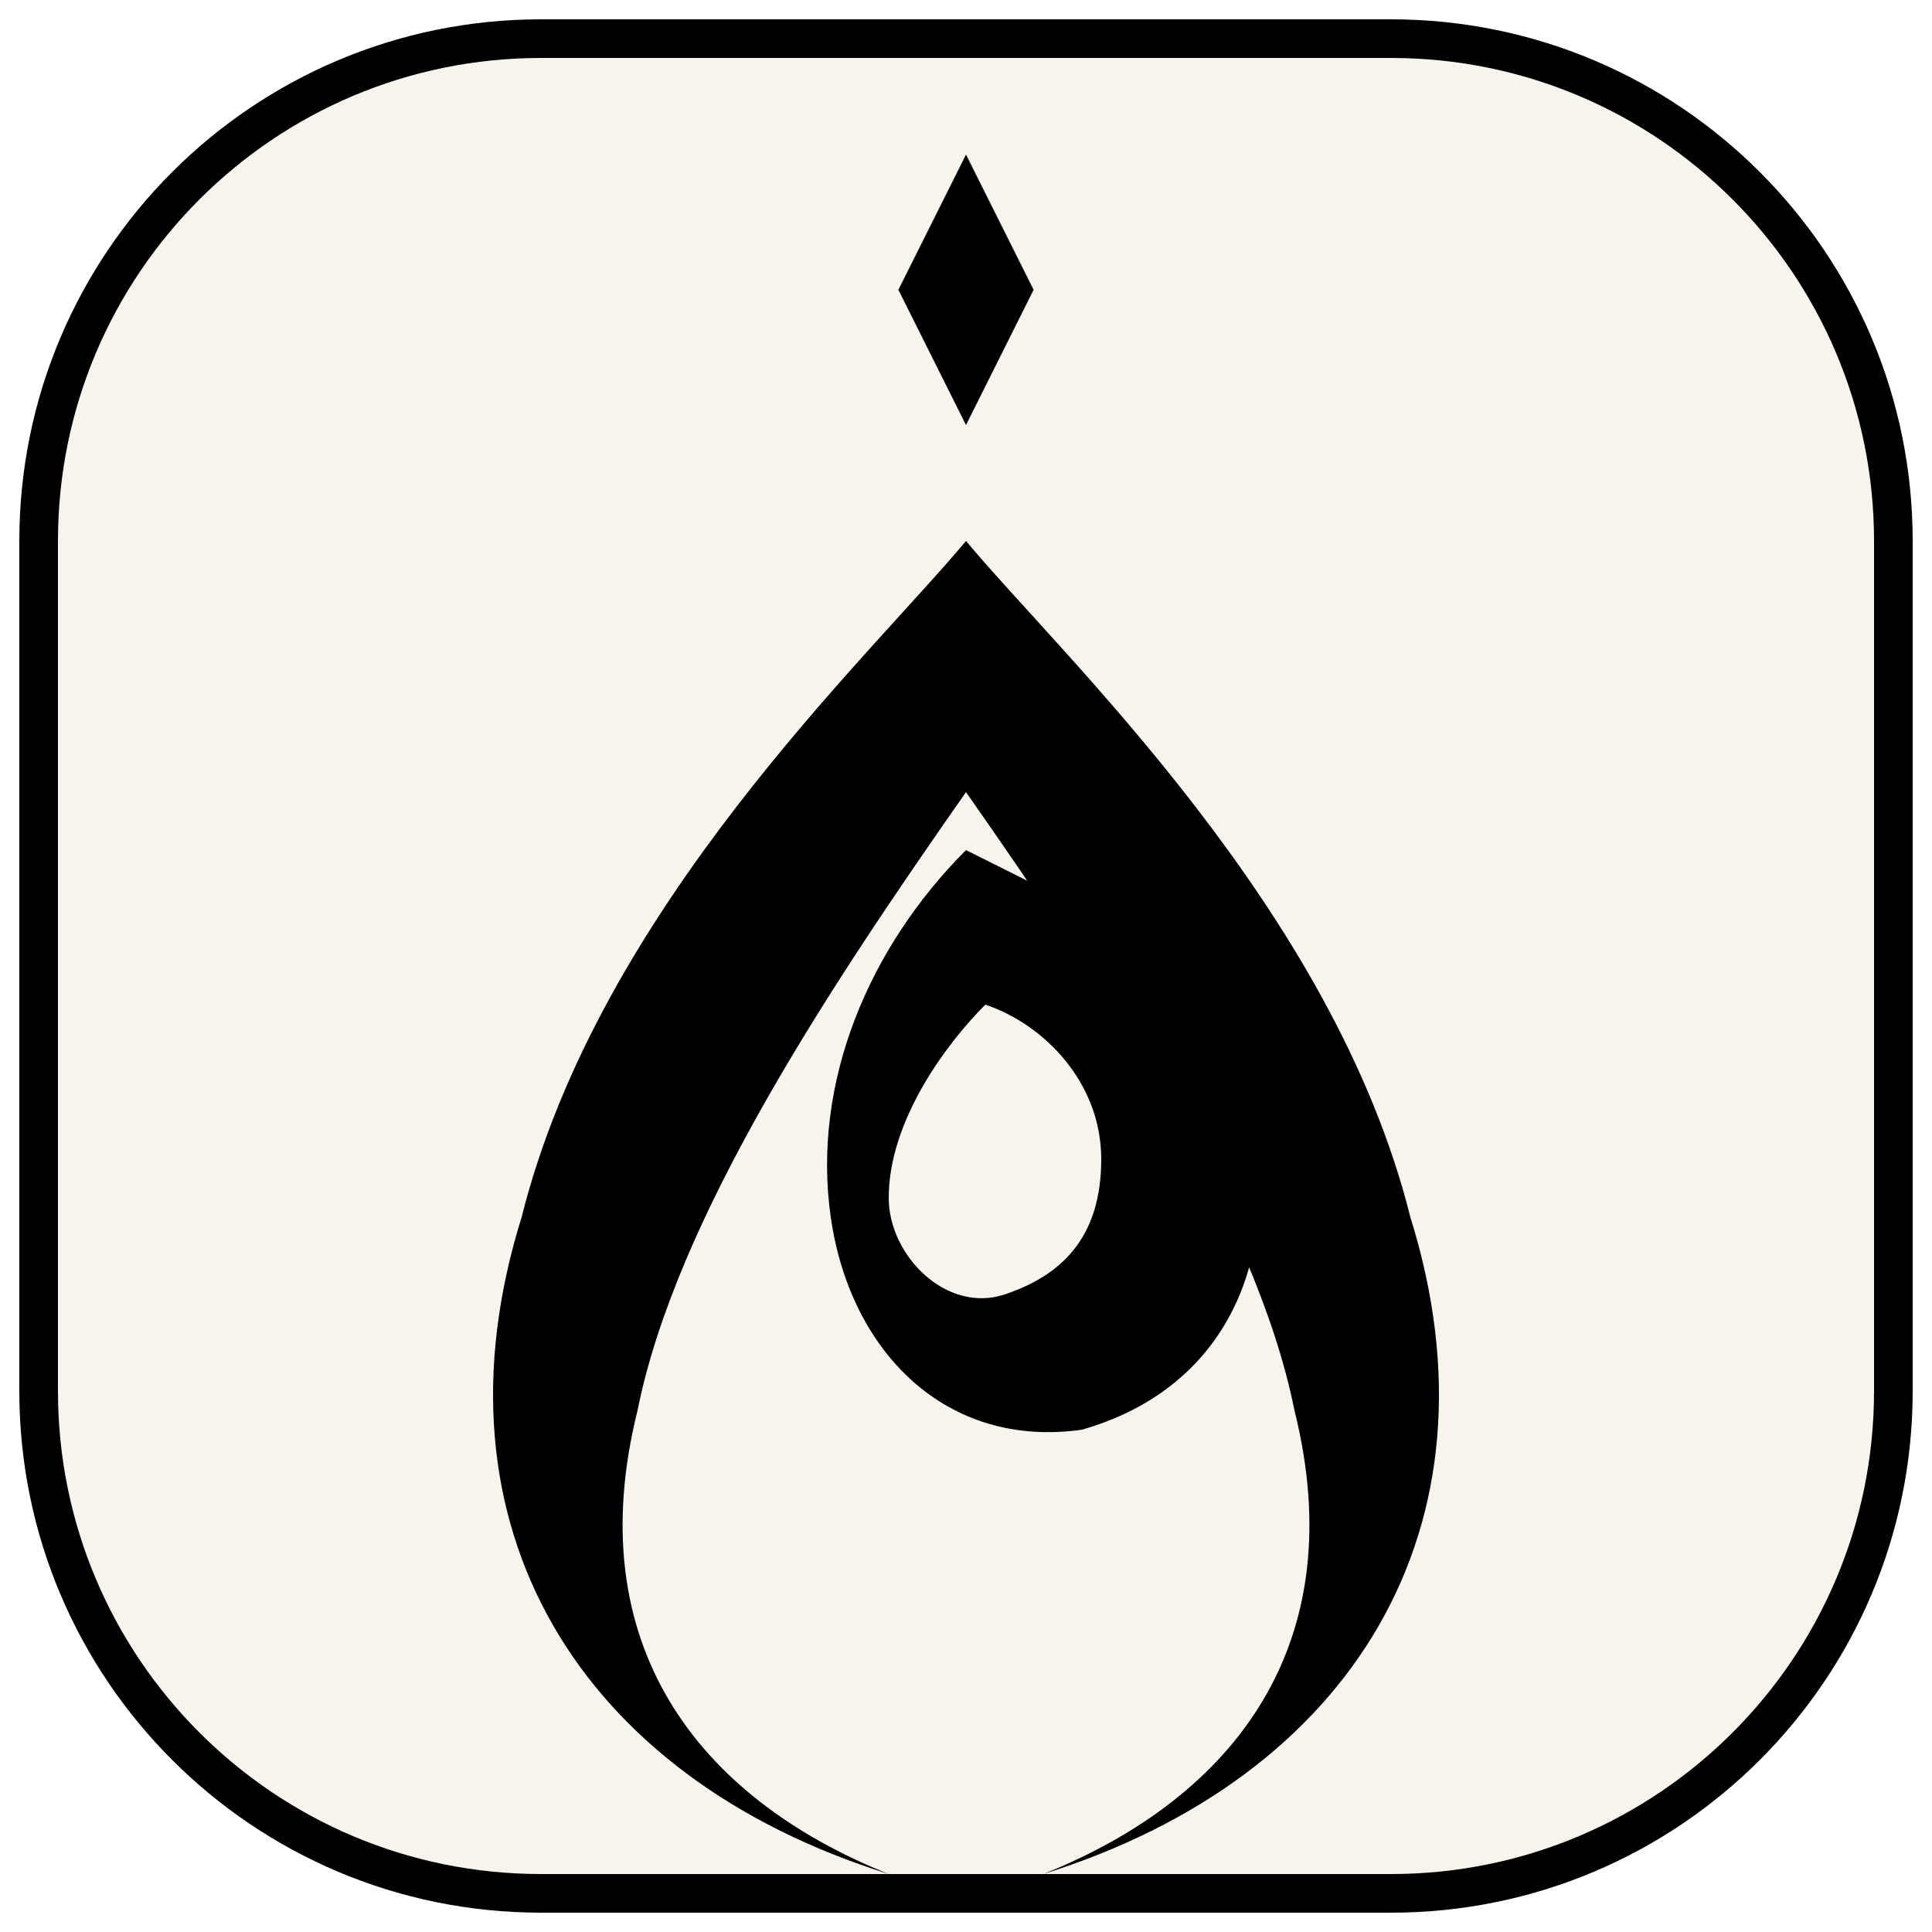
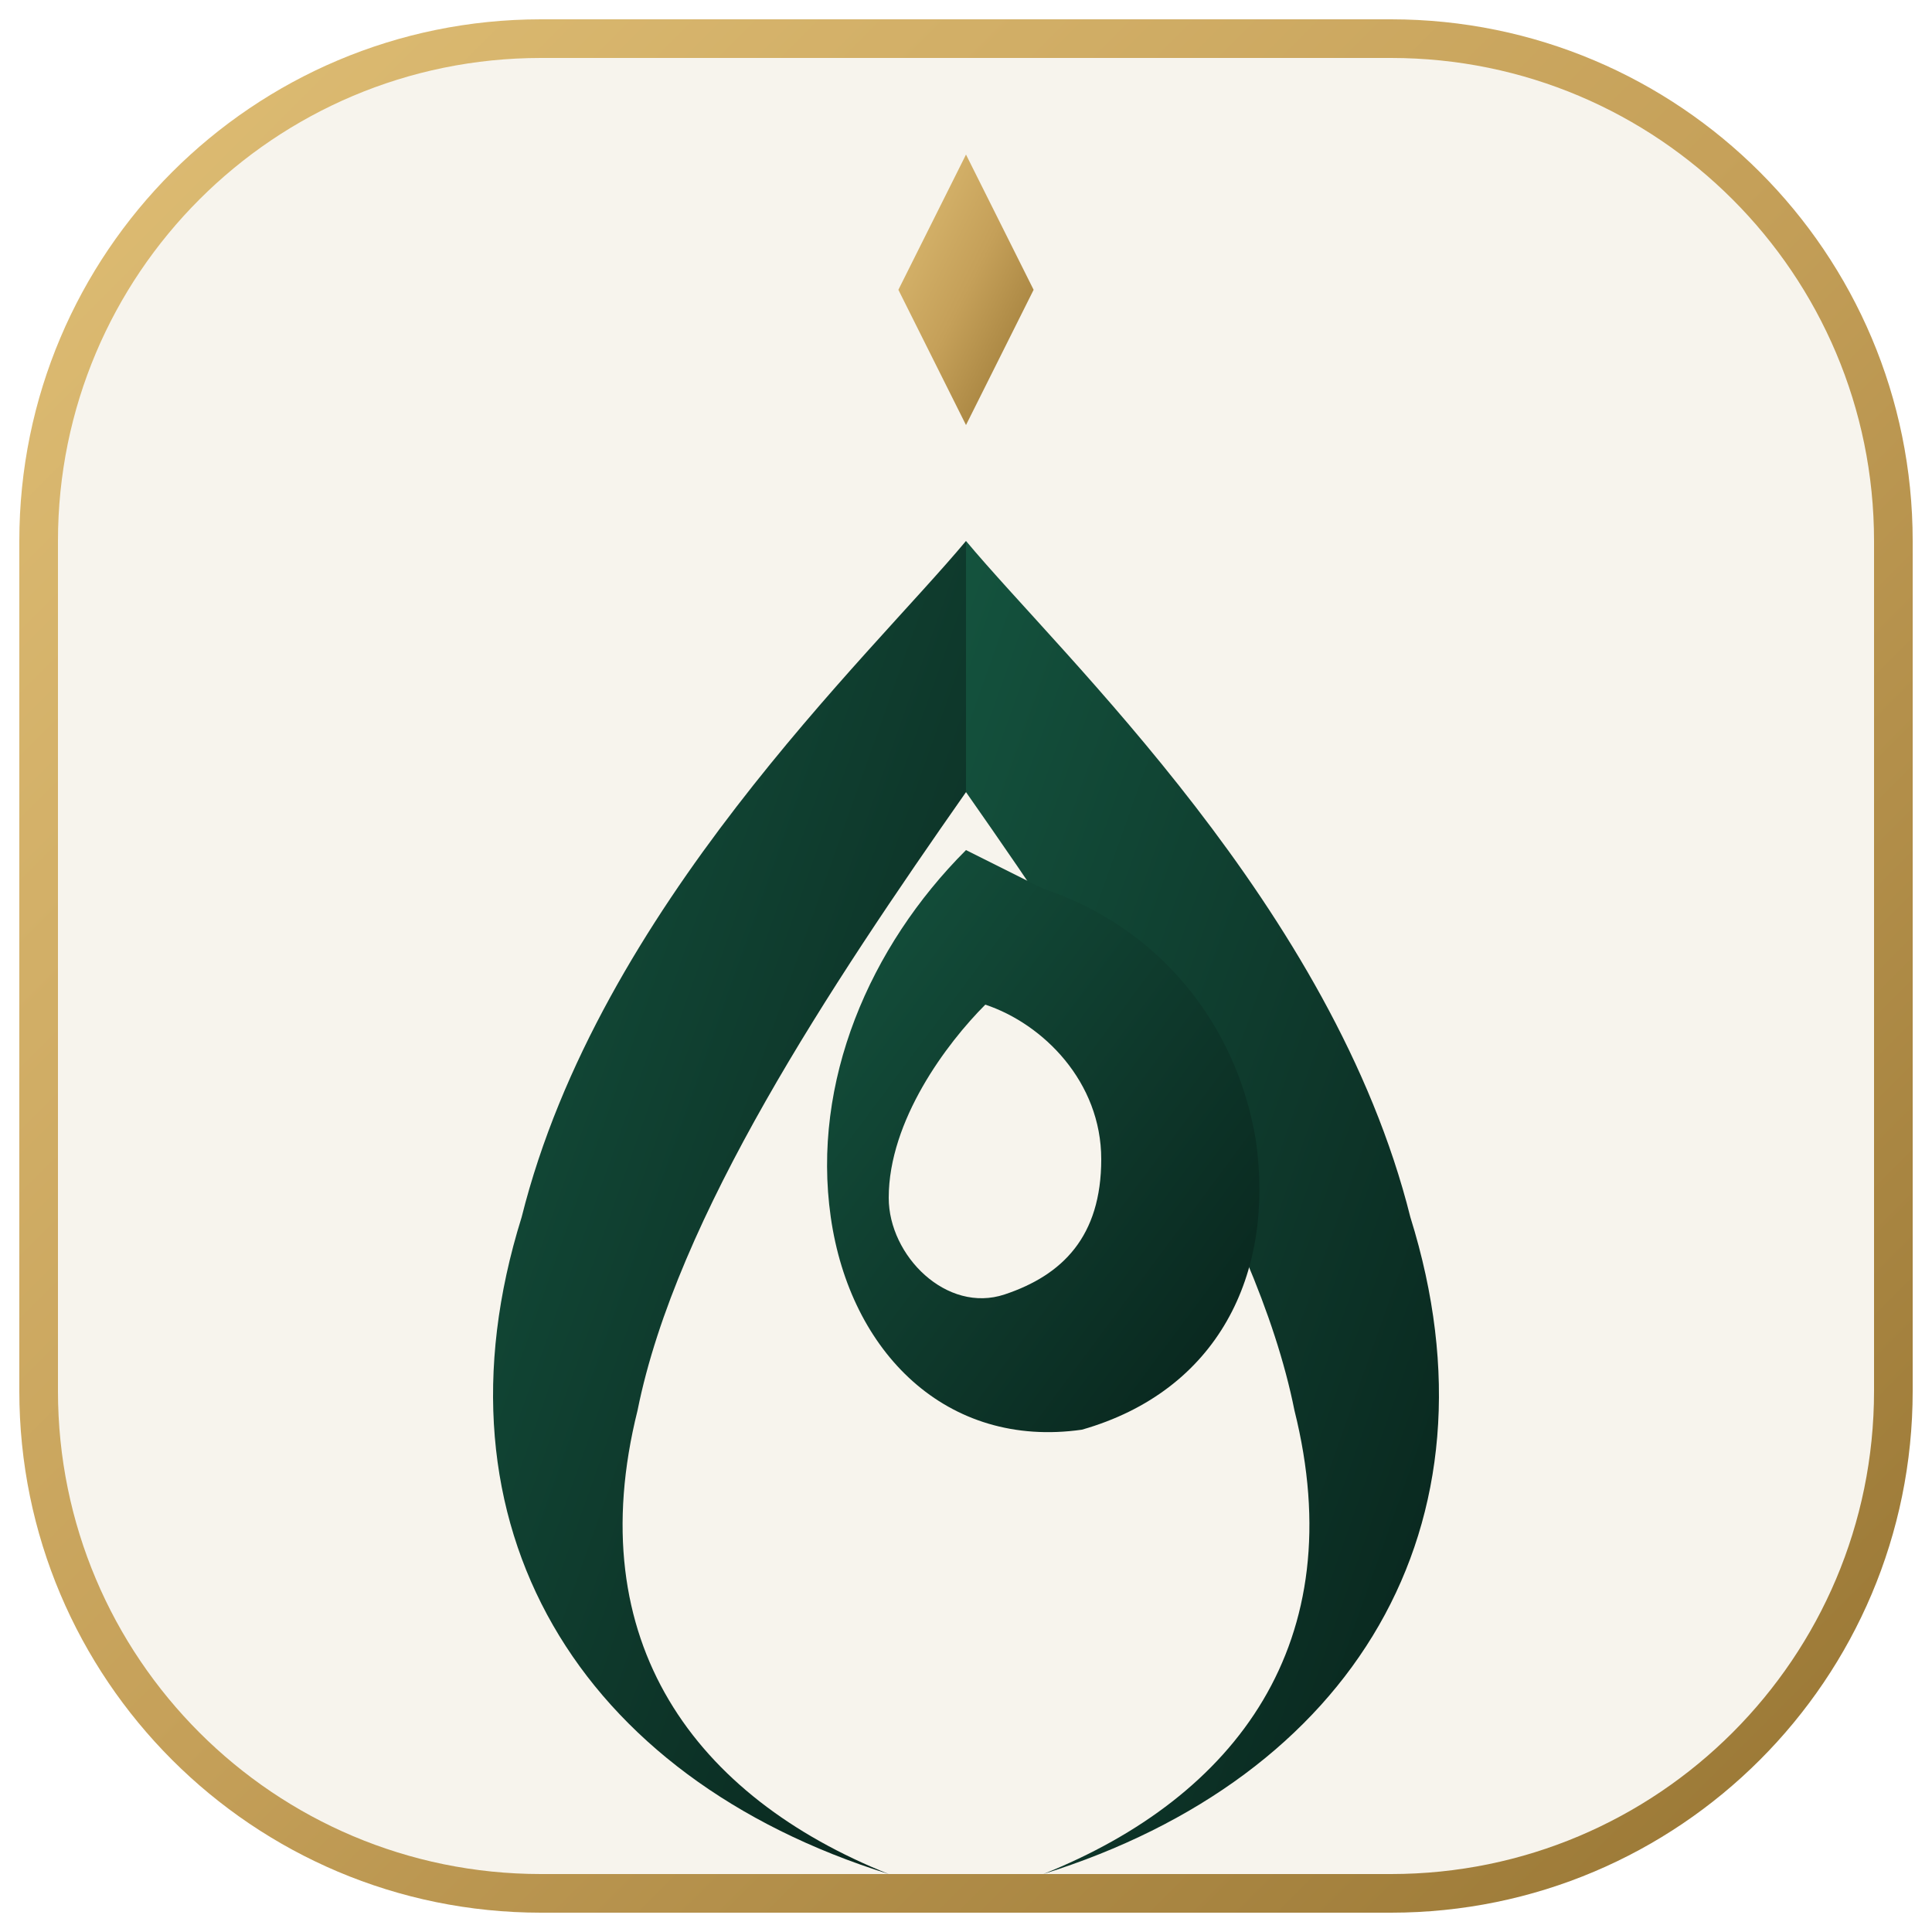
<svg xmlns="http://www.w3.org/2000/svg" viewBox="0 0 100 100" fill="none">
  <defs>
    <linearGradient id="wnFavGreen" x1="0%" y1="0%" x2="100%" y2="100%">
-       <stop offset="0%" stopColor="#14533e" />
-       <stop offset="55%" stopColor="#0e382b" />
-       <stop offset="100%" stopColor="#08231b" />
+       <stop offset="0%" stop-color="#14533e" />
+       <stop offset="55%" stop-color="#0e382b" />
+       <stop offset="100%" stop-color="#08231b" />
    </linearGradient>
    <linearGradient id="wnFavGold" x1="0%" y1="0%" x2="100%" y2="100%">
-       <stop offset="0%" stopColor="#dfbe75" />
-       <stop offset="50%" stopColor="#c5a059" />
-       <stop offset="100%" stopColor="#967432" />
+       <stop offset="0%" stop-color="#dfbe75" />
+       <stop offset="50%" stop-color="#c5a059" />
+       <stop offset="100%" stop-color="#967432" />
    </linearGradient>
  </defs>
  <rect x="2" y="2" width="96" height="96" rx="26" fill="#f7f4ed" stroke="url(#wnFavGold)" stroke-width="2" />
  <path d="M50 8 L53.5 15 L50 22 L46.5 15 Z" fill="url(#wnFavGold)" />
  <path d="M50 28 C45 34 31 47 27 63 C22 79 30 92 46 97 C36 93 30 85 33 73 C35 63 43 51 50 41 Z" fill="url(#wnFavGreen)" />
  <path d="M50 28 C55 34 69 47 73 63 C78 79 70 92 54 97 C64 93 70 85 67 73 C65 63 57 51 50 41 Z" fill="url(#wnFavGreen)" />
  <path d="M50 44 C45 49 42 56 43 63 C44 70 49 75 56 74 C63 72 66 66 65 59 C64 53 60 48 54 46 Z M51 52 C54 53 57 56 57 60 C57 64 55 66 52 67 C49 68 46 65 46 62 C46 58 49 54 51 52 Z" fill="url(#wnFavGreen)" />
</svg>
